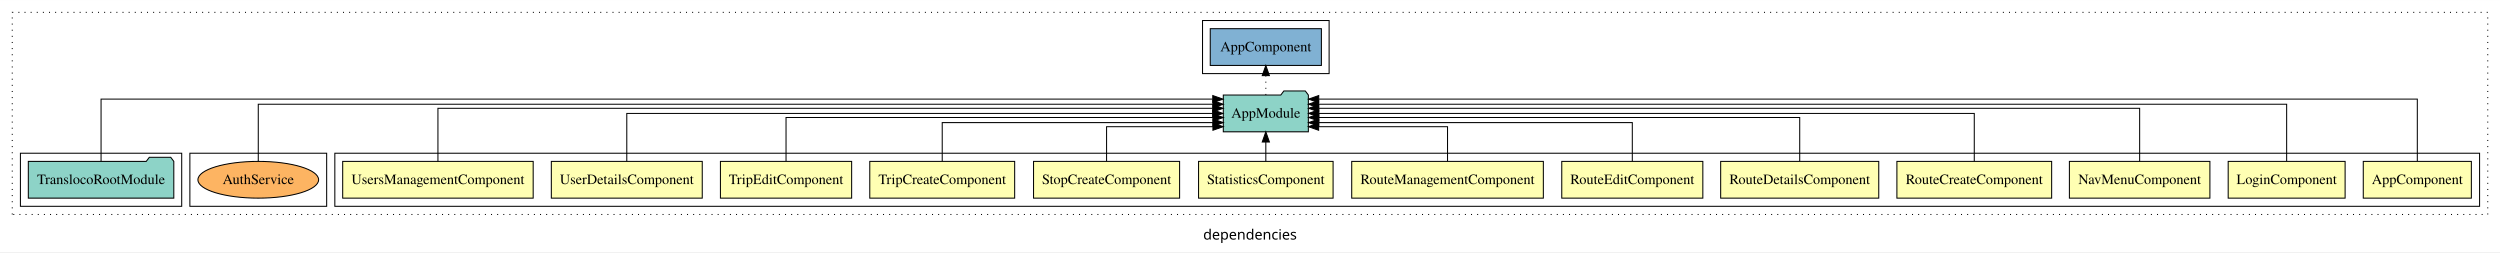
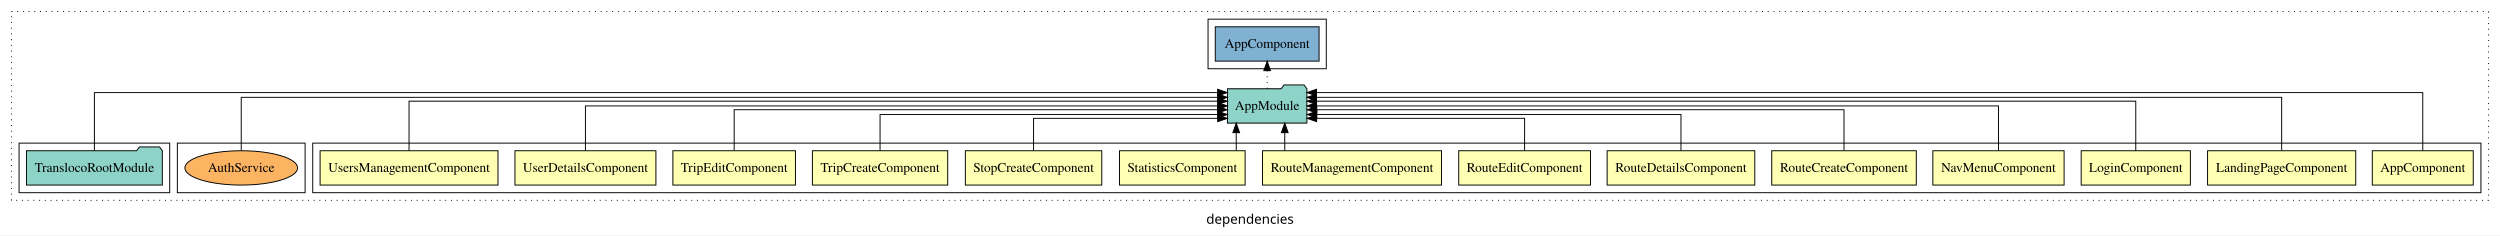
- <svg xmlns="http://www.w3.org/2000/svg" width="2449pt" height="247pt" viewBox="0.00 0.00 2449.00 246.80">
+ <svg xmlns="http://www.w3.org/2000/svg" width="2622pt" height="247pt" viewBox="0.00 0.00 2622.00 246.80">
  <g id="graph0" class="graph" transform="scale(1 1) rotate(0) translate(4 242.8)">
-     <polygon fill="white" stroke="transparent" points="-4,4 -4,-242.8 2445,-242.8 2445,4 -4,4" />
-     <text text-anchor="middle" x="1220.5" y="-8.2" font-family="sans-serif" font-size="14.00">dependencies</text>
+     <polygon fill="white" stroke="transparent" points="-4,4 -4,-242.8 2618,-242.8 2618,4 -4,4" />
+     <text text-anchor="middle" x="1307" y="-8.2" font-family="sans-serif" font-size="14.00">dependencies</text>
    <g id="clust1" class="cluster">
-       <polygon fill="none" stroke="black" stroke-dasharray="1,5" points="8,-32.8 8,-230.8 2433,-230.8 2433,-32.8 8,-32.8" />
+       <polygon fill="none" stroke="black" stroke-dasharray="1,5" points="8,-32.8 8,-230.8 2606,-230.8 2606,-32.8 8,-32.8" />
    </g>
    <g id="clust2" class="cluster">
-       <polygon fill="none" stroke="black" points="324,-40.8 324,-92.8 2425,-92.8 2425,-40.8 324,-40.8" />
+       <polygon fill="none" stroke="black" points="324,-40.8 324,-92.8 2598,-92.8 2598,-40.8 324,-40.8" />
+     </g>
+     <g id="clust20" class="cluster">
+       <polygon fill="none" stroke="black" points="182,-40.8 182,-92.8 316,-92.8 316,-40.8 182,-40.8" />
    </g>
    <g id="clust19" class="cluster">
-       <polygon fill="none" stroke="black" points="182,-40.8 182,-92.8 316,-92.8 316,-40.8 182,-40.8" />
+       <polygon fill="none" stroke="black" points="1263,-170.8 1263,-222.8 1387,-222.8 1387,-170.8 1263,-170.8" />
    </g>
-     <g id="clust18" class="cluster">
-       <polygon fill="none" stroke="black" points="1174,-170.8 1174,-222.8 1298,-222.8 1298,-170.8 1174,-170.8" />
-     </g>
-     <g id="clust16" class="cluster">
+     <g id="clust17" class="cluster">
      <polygon fill="none" stroke="black" points="16,-40.8 16,-92.8 174,-92.8 174,-40.8 16,-40.8" />
    </g>
    <g id="node1" class="node">
-       <polygon fill="#ffffb3" stroke="black" points="2416.94,-84.8 2311.06,-84.8 2311.06,-48.8 2416.94,-48.8 2416.94,-84.8" />
-       <text text-anchor="middle" x="2364" y="-62.6" font-family="Times,serif" font-size="14.00">AppComponent</text>
+       <polygon fill="#ffffb3" stroke="black" points="2589.94,-84.8 2484.06,-84.8 2484.06,-48.8 2589.94,-48.8 2589.94,-84.8" />
+       <text text-anchor="middle" x="2537" y="-62.6" font-family="Times,serif" font-size="14.00">AppComponent</text>
    </g>
-     <g id="node14" class="node">
-       <polygon fill="#8dd3c7" stroke="black" points="1277.66,-149.8 1274.66,-153.8 1253.66,-153.8 1250.66,-149.8 1194.34,-149.8 1194.34,-113.8 1277.66,-113.8 1277.66,-149.8" />
-       <text text-anchor="middle" x="1236" y="-127.6" font-family="Times,serif" font-size="14.00">AppModule</text>
+     <g id="node15" class="node">
+       <polygon fill="#8dd3c7" stroke="black" points="1366.66,-149.8 1363.66,-153.8 1342.66,-153.8 1339.66,-149.8 1283.34,-149.8 1283.34,-113.8 1366.66,-113.8 1366.66,-149.8" />
+       <text text-anchor="middle" x="1325" y="-127.6" font-family="Times,serif" font-size="14.00">AppModule</text>
    </g>
    <g id="edge1" class="edge">
-       <path fill="none" stroke="black" d="M2364,-85.12C2364,-108.46 2364,-145.8 2364,-145.8 2364,-145.8 1287.82,-145.8 1287.82,-145.8" />
-       <polygon fill="black" stroke="black" points="1287.82,-142.3 1277.82,-145.8 1287.82,-149.3 1287.82,-142.3" />
+       <path fill="none" stroke="black" d="M2537,-85.12C2537,-108.46 2537,-145.8 2537,-145.8 2537,-145.8 1376.72,-145.8 1376.72,-145.8" />
+       <polygon fill="black" stroke="black" points="1376.72,-142.3 1366.72,-145.8 1376.72,-149.3 1376.72,-142.3" />
    </g>
    <g id="node2" class="node">
+       <polygon fill="#ffffb3" stroke="black" points="2466.7,-84.8 2311.3,-84.8 2311.3,-48.8 2466.7,-48.8 2466.7,-84.8" />
+       <text text-anchor="middle" x="2389" y="-62.6" font-family="Times,serif" font-size="14.00">LandingPageComponent</text>
+     </g>
+     <g id="edge2" class="edge">
+       <path fill="none" stroke="black" d="M2389,-85.09C2389,-107.01 2389,-140.8 2389,-140.8 2389,-140.8 1376.71,-140.8 1376.71,-140.8" />
+       <polygon fill="black" stroke="black" points="1376.71,-137.3 1366.71,-140.8 1376.71,-144.3 1376.71,-137.3" />
+     </g>
+     <g id="node3" class="node">
      <polygon fill="#ffffb3" stroke="black" points="2293.27,-84.8 2178.73,-84.8 2178.73,-48.8 2293.27,-48.8 2293.27,-84.8" />
      <text text-anchor="middle" x="2236" y="-62.6" font-family="Times,serif" font-size="14.00">LoginComponent</text>
    </g>
-     <g id="edge2" class="edge">
-       <path fill="none" stroke="black" d="M2236,-85.09C2236,-107.01 2236,-140.8 2236,-140.8 2236,-140.8 1287.7,-140.8 1287.7,-140.8" />
-       <polygon fill="black" stroke="black" points="1287.7,-137.3 1277.7,-140.8 1287.7,-144.3 1287.7,-137.3" />
+     <g id="edge3" class="edge">
+       <path fill="none" stroke="black" d="M2236,-84.83C2236,-105.57 2236,-136.8 2236,-136.8 2236,-136.8 1376.81,-136.8 1376.81,-136.8" />
+       <polygon fill="black" stroke="black" points="1376.81,-133.3 1366.81,-136.8 1376.81,-140.3 1376.81,-133.3" />
    </g>
-     <g id="node3" class="node">
+     <g id="node4" class="node">
      <polygon fill="#ffffb3" stroke="black" points="2160.82,-84.8 2023.18,-84.8 2023.18,-48.8 2160.82,-48.8 2160.82,-84.8" />
      <text text-anchor="middle" x="2092" y="-62.6" font-family="Times,serif" font-size="14.00">NavMenuComponent</text>
    </g>
-     <g id="edge3" class="edge">
-       <path fill="none" stroke="black" d="M2092,-84.83C2092,-105.57 2092,-136.8 2092,-136.8 2092,-136.8 1287.87,-136.8 1287.87,-136.8" />
-       <polygon fill="black" stroke="black" points="1287.87,-133.3 1277.87,-136.8 1287.87,-140.3 1287.87,-133.3" />
+     <g id="edge4" class="edge">
+       <path fill="none" stroke="black" d="M2092,-84.91C2092,-104.14 2092,-131.8 2092,-131.8 2092,-131.8 1376.78,-131.8 1376.78,-131.8" />
+       <polygon fill="black" stroke="black" points="1376.78,-128.3 1366.78,-131.8 1376.78,-135.3 1376.78,-128.3" />
    </g>
-     <g id="node4" class="node">
+     <g id="node5" class="node">
      <polygon fill="#ffffb3" stroke="black" points="2005.8,-84.8 1854.2,-84.8 1854.2,-48.8 2005.8,-48.8 2005.8,-84.8" />
      <text text-anchor="middle" x="1930" y="-62.6" font-family="Times,serif" font-size="14.00">RouteCreateComponent</text>
    </g>
-     <g id="edge4" class="edge">
-       <path fill="none" stroke="black" d="M1930,-84.91C1930,-104.14 1930,-131.8 1930,-131.8 1930,-131.8 1287.85,-131.8 1287.85,-131.8" />
-       <polygon fill="black" stroke="black" points="1287.85,-128.3 1277.85,-131.8 1287.85,-135.3 1287.85,-128.3" />
+     <g id="edge5" class="edge">
+       <path fill="none" stroke="black" d="M1930,-85.1C1930,-103.07 1930,-127.8 1930,-127.8 1930,-127.8 1377.06,-127.8 1377.06,-127.8" />
+       <polygon fill="black" stroke="black" points="1377.06,-124.3 1367.06,-127.8 1377.06,-131.3 1377.06,-124.3" />
    </g>
-     <g id="node5" class="node">
+     <g id="node6" class="node">
      <polygon fill="#ffffb3" stroke="black" points="1836.43,-84.8 1681.57,-84.8 1681.57,-48.8 1836.43,-48.8 1836.43,-84.8" />
      <text text-anchor="middle" x="1759" y="-62.6" font-family="Times,serif" font-size="14.00">RouteDetailsComponent</text>
    </g>
-     <g id="edge5" class="edge">
-       <path fill="none" stroke="black" d="M1759,-85.1C1759,-103.07 1759,-127.8 1759,-127.8 1759,-127.8 1287.92,-127.8 1287.92,-127.8" />
-       <polygon fill="black" stroke="black" points="1287.92,-124.3 1277.92,-127.8 1287.92,-131.3 1287.92,-124.3" />
+     <g id="edge6" class="edge">
+       <path fill="none" stroke="black" d="M1759,-84.83C1759,-101.2 1759,-122.8 1759,-122.8 1759,-122.8 1377.01,-122.8 1377.01,-122.8" />
+       <polygon fill="black" stroke="black" points="1377.01,-119.3 1367.01,-122.8 1377.01,-126.3 1377.01,-119.3" />
    </g>
-     <g id="node6" class="node">
+     <g id="node7" class="node">
      <polygon fill="#ffffb3" stroke="black" points="1664.1,-84.8 1525.9,-84.8 1525.9,-48.8 1664.1,-48.8 1664.1,-84.8" />
      <text text-anchor="middle" x="1595" y="-62.6" font-family="Times,serif" font-size="14.00">RouteEditComponent</text>
    </g>
-     <g id="edge6" class="edge">
-       <path fill="none" stroke="black" d="M1595,-84.83C1595,-101.2 1595,-122.8 1595,-122.8 1595,-122.8 1287.88,-122.8 1287.88,-122.8" />
-       <polygon fill="black" stroke="black" points="1287.88,-119.3 1277.88,-122.8 1287.88,-126.3 1287.88,-119.3" />
+     <g id="edge7" class="edge">
+       <path fill="none" stroke="black" d="M1595,-84.99C1595,-99.98 1595,-118.8 1595,-118.8 1595,-118.8 1376.89,-118.8 1376.89,-118.8" />
+       <polygon fill="black" stroke="black" points="1376.89,-115.3 1366.89,-118.8 1376.89,-122.3 1376.89,-115.3" />
    </g>
-     <g id="node7" class="node">
+     <g id="node8" class="node">
      <polygon fill="#ffffb3" stroke="black" points="1507.86,-84.8 1320.14,-84.8 1320.14,-48.8 1507.86,-48.8 1507.86,-84.8" />
      <text text-anchor="middle" x="1414" y="-62.6" font-family="Times,serif" font-size="14.00">RouteManagementComponent</text>
    </g>
-     <g id="edge7" class="edge">
-       <path fill="none" stroke="black" d="M1414,-84.99C1414,-99.98 1414,-118.8 1414,-118.8 1414,-118.8 1287.73,-118.8 1287.73,-118.8" />
-       <polygon fill="black" stroke="black" points="1287.73,-115.3 1277.73,-118.8 1287.73,-122.3 1287.73,-115.3" />
+     <g id="edge8" class="edge">
+       <path fill="none" stroke="black" d="M1343.45,-84.91C1343.45,-84.91 1343.45,-103.79 1343.45,-103.79" />
+       <polygon fill="black" stroke="black" points="1339.95,-103.79 1343.45,-113.79 1346.95,-103.79 1339.95,-103.79" />
    </g>
-     <g id="node8" class="node">
+     <g id="node9" class="node">
      <polygon fill="#ffffb3" stroke="black" points="1301.89,-84.8 1170.11,-84.8 1170.11,-48.8 1301.89,-48.8 1301.89,-84.8" />
      <text text-anchor="middle" x="1236" y="-62.6" font-family="Times,serif" font-size="14.00">StatisticsComponent</text>
    </g>
-     <g id="edge8" class="edge">
-       <path fill="none" stroke="black" d="M1236,-84.91C1236,-84.91 1236,-103.79 1236,-103.79" />
-       <polygon fill="black" stroke="black" points="1232.5,-103.79 1236,-113.79 1239.5,-103.79 1232.5,-103.79" />
+     <g id="edge9" class="edge">
+       <path fill="none" stroke="black" d="M1292.56,-84.91C1292.56,-84.91 1292.56,-103.79 1292.56,-103.79" />
+       <polygon fill="black" stroke="black" points="1289.06,-103.79 1292.56,-113.79 1296.06,-103.79 1289.06,-103.79" />
    </g>
-     <g id="node9" class="node">
+     <g id="node10" class="node">
      <polygon fill="#ffffb3" stroke="black" points="1151.54,-84.8 1008.46,-84.8 1008.46,-48.8 1151.54,-48.8 1151.54,-84.8" />
      <text text-anchor="middle" x="1080" y="-62.6" font-family="Times,serif" font-size="14.00">StopCreateComponent</text>
    </g>
-     <g id="edge9" class="edge">
-       <path fill="none" stroke="black" d="M1080,-84.99C1080,-99.98 1080,-118.8 1080,-118.8 1080,-118.8 1184.19,-118.8 1184.19,-118.8" />
-       <polygon fill="black" stroke="black" points="1184.19,-122.3 1194.19,-118.8 1184.19,-115.3 1184.19,-122.3" />
+     <g id="edge10" class="edge">
+       <path fill="none" stroke="black" d="M1080,-84.99C1080,-99.98 1080,-118.8 1080,-118.8 1080,-118.8 1273.16,-118.8 1273.16,-118.8" />
+       <polygon fill="black" stroke="black" points="1273.16,-122.3 1283.16,-118.8 1273.16,-115.3 1273.16,-122.3" />
    </g>
-     <g id="node10" class="node">
+     <g id="node11" class="node">
      <polygon fill="#ffffb3" stroke="black" points="989.97,-84.8 848.03,-84.8 848.03,-48.8 989.97,-48.8 989.97,-84.8" />
      <text text-anchor="middle" x="919" y="-62.6" font-family="Times,serif" font-size="14.00">TripCreateComponent</text>
    </g>
-     <g id="edge10" class="edge">
-       <path fill="none" stroke="black" d="M919,-84.83C919,-101.2 919,-122.8 919,-122.8 919,-122.8 1184.23,-122.8 1184.23,-122.8" />
-       <polygon fill="black" stroke="black" points="1184.23,-126.3 1194.23,-122.8 1184.23,-119.3 1184.23,-126.3" />
+     <g id="edge11" class="edge">
+       <path fill="none" stroke="black" d="M919,-84.83C919,-101.2 919,-122.8 919,-122.8 919,-122.8 1273.08,-122.8 1273.08,-122.8" />
+       <polygon fill="black" stroke="black" points="1273.08,-126.3 1283.08,-122.8 1273.08,-119.3 1273.08,-126.3" />
    </g>
-     <g id="node11" class="node">
+     <g id="node12" class="node">
      <polygon fill="#ffffb3" stroke="black" points="830.27,-84.8 701.73,-84.8 701.73,-48.8 830.27,-48.8 830.27,-84.8" />
      <text text-anchor="middle" x="766" y="-62.6" font-family="Times,serif" font-size="14.00">TripEditComponent</text>
    </g>
-     <g id="edge11" class="edge">
-       <path fill="none" stroke="black" d="M766,-85.1C766,-103.07 766,-127.8 766,-127.8 766,-127.8 1184.29,-127.8 1184.29,-127.8" />
-       <polygon fill="black" stroke="black" points="1184.29,-131.3 1194.29,-127.8 1184.29,-124.3 1184.29,-131.3" />
+     <g id="edge12" class="edge">
+       <path fill="none" stroke="black" d="M766,-85.1C766,-103.07 766,-127.8 766,-127.8 766,-127.8 1272.98,-127.8 1272.98,-127.8" />
+       <polygon fill="black" stroke="black" points="1272.98,-131.3 1282.98,-127.8 1272.98,-124.3 1272.98,-131.3" />
    </g>
-     <g id="node12" class="node">
+     <g id="node13" class="node">
      <polygon fill="#ffffb3" stroke="black" points="683.92,-84.8 536.08,-84.8 536.08,-48.8 683.92,-48.8 683.92,-84.8" />
      <text text-anchor="middle" x="610" y="-62.6" font-family="Times,serif" font-size="14.00">UserDetailsComponent</text>
    </g>
-     <g id="edge12" class="edge">
-       <path fill="none" stroke="black" d="M610,-84.91C610,-104.14 610,-131.8 610,-131.8 610,-131.8 1183.95,-131.8 1183.95,-131.8" />
-       <polygon fill="black" stroke="black" points="1183.95,-135.3 1193.95,-131.8 1183.95,-128.3 1183.95,-135.3" />
+     <g id="edge13" class="edge">
+       <path fill="none" stroke="black" d="M610,-84.91C610,-104.14 610,-131.8 610,-131.8 610,-131.8 1273.21,-131.8 1273.21,-131.8" />
+       <polygon fill="black" stroke="black" points="1273.21,-135.3 1283.21,-131.8 1273.21,-128.3 1273.21,-135.3" />
    </g>
-     <g id="node13" class="node">
+     <g id="node14" class="node">
      <polygon fill="#ffffb3" stroke="black" points="518.3,-84.8 331.7,-84.8 331.7,-48.8 518.3,-48.8 518.3,-84.8" />
      <text text-anchor="middle" x="425" y="-62.6" font-family="Times,serif" font-size="14.00">UsersManagementComponent</text>
    </g>
-     <g id="edge13" class="edge">
-       <path fill="none" stroke="black" d="M425,-84.83C425,-105.57 425,-136.8 425,-136.8 425,-136.8 1184.1,-136.8 1184.1,-136.8" />
-       <polygon fill="black" stroke="black" points="1184.1,-140.3 1194.1,-136.8 1184.1,-133.3 1184.1,-140.3" />
+     <g id="edge14" class="edge">
+       <path fill="none" stroke="black" d="M425,-84.83C425,-105.57 425,-136.8 425,-136.8 425,-136.8 1273.1,-136.8 1273.1,-136.8" />
+       <polygon fill="black" stroke="black" points="1273.1,-140.3 1283.1,-136.8 1273.1,-133.3 1273.1,-140.3" />
+     </g>
+     <g id="node17" class="node">
+       <polygon fill="#80b1d3" stroke="black" points="1379.44,-214.8 1270.56,-214.8 1270.56,-178.8 1379.44,-178.8 1379.44,-214.8" />
+       <text text-anchor="middle" x="1325" y="-192.6" font-family="Times,serif" font-size="14.00">AppComponent </text>
+     </g>
+     <g id="edge16" class="edge">
+       <path fill="none" stroke="black" stroke-dasharray="1,5" d="M1325,-149.91C1325,-149.91 1325,-168.79 1325,-168.79" />
+       <polygon fill="black" stroke="black" points="1321.5,-168.79 1325,-178.79 1328.5,-168.79 1321.5,-168.79" />
    </g>
    <g id="node16" class="node">
-       <polygon fill="#80b1d3" stroke="black" points="1290.44,-214.8 1181.56,-214.8 1181.56,-178.8 1290.44,-178.8 1290.44,-214.8" />
-       <text text-anchor="middle" x="1236" y="-192.6" font-family="Times,serif" font-size="14.00">AppComponent </text>
-     </g>
-     <g id="edge15" class="edge">
-       <path fill="none" stroke="black" stroke-dasharray="1,5" d="M1236,-149.91C1236,-149.91 1236,-168.79 1236,-168.79" />
-       <polygon fill="black" stroke="black" points="1232.5,-168.79 1236,-178.79 1239.5,-168.79 1232.5,-168.79" />
-     </g>
-     <g id="node15" class="node">
      <polygon fill="#8dd3c7" stroke="black" points="166.26,-84.8 163.26,-88.8 142.26,-88.8 139.26,-84.8 23.74,-84.8 23.74,-48.8 166.26,-48.8 166.26,-84.8" />
      <text text-anchor="middle" x="95" y="-62.6" font-family="Times,serif" font-size="14.00">TranslocoRootModule</text>
    </g>
-     <g id="edge14" class="edge">
-       <path fill="none" stroke="black" d="M95,-85.12C95,-108.46 95,-145.8 95,-145.8 95,-145.8 1184.04,-145.8 1184.04,-145.8" />
-       <polygon fill="black" stroke="black" points="1184.04,-149.3 1194.04,-145.8 1184.04,-142.3 1184.04,-149.3" />
+     <g id="edge15" class="edge">
+       <path fill="none" stroke="black" d="M95,-85.12C95,-108.46 95,-145.8 95,-145.8 95,-145.8 1273.02,-145.8 1273.02,-145.8" />
+       <polygon fill="black" stroke="black" points="1273.02,-149.3 1283.02,-145.8 1273.02,-142.3 1273.02,-149.3" />
    </g>
-     <g id="node17" class="node">
+     <g id="node18" class="node">
      <ellipse fill="#fdb462" stroke="black" cx="249" cy="-66.8" rx="59.11" ry="18" />
      <text text-anchor="middle" x="249" y="-62.6" font-family="Times,serif" font-size="14.00">AuthService</text>
    </g>
-     <g id="edge16" class="edge">
-       <path fill="none" stroke="black" d="M249,-85.09C249,-107.01 249,-140.8 249,-140.8 249,-140.8 1184.22,-140.8 1184.22,-140.8" />
-       <polygon fill="black" stroke="black" points="1184.22,-144.3 1194.22,-140.8 1184.22,-137.3 1184.22,-144.3" />
+     <g id="edge17" class="edge">
+       <path fill="none" stroke="black" d="M249,-85.09C249,-107.01 249,-140.8 249,-140.8 249,-140.8 1273.15,-140.8 1273.15,-140.8" />
+       <polygon fill="black" stroke="black" points="1273.15,-144.3 1283.15,-140.8 1273.15,-137.3 1273.15,-144.3" />
    </g>
  </g>
</svg>
